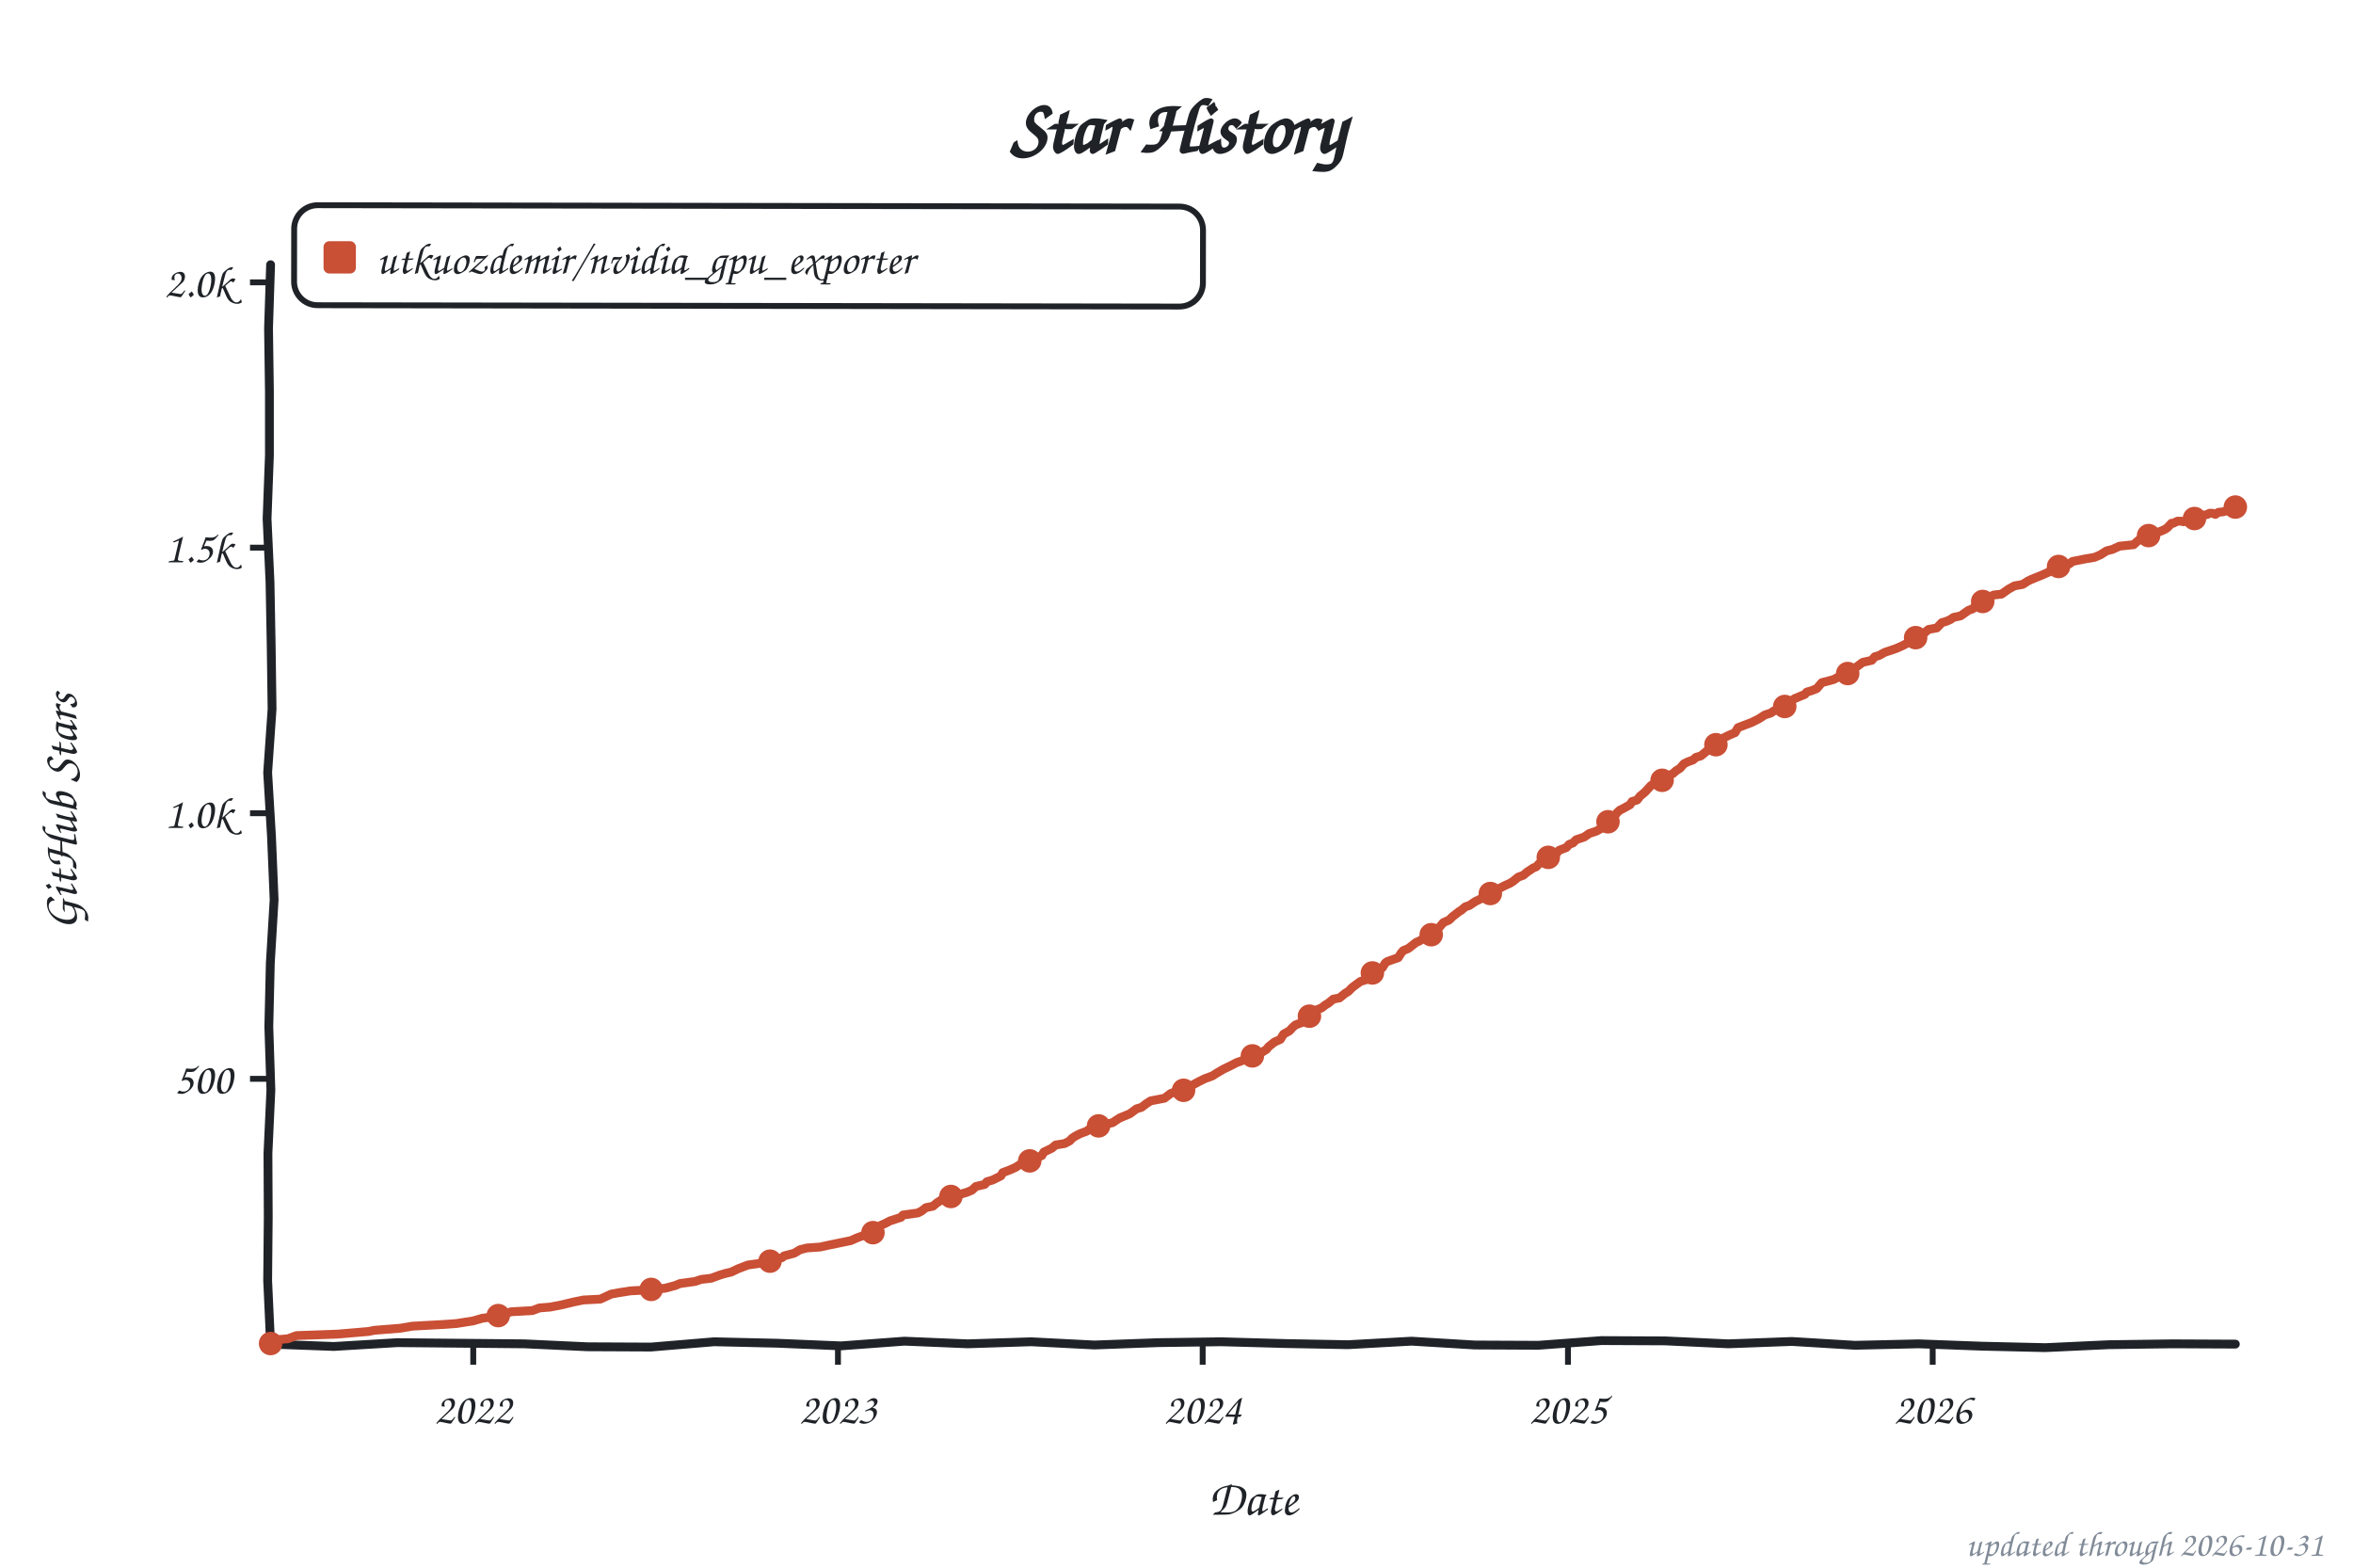
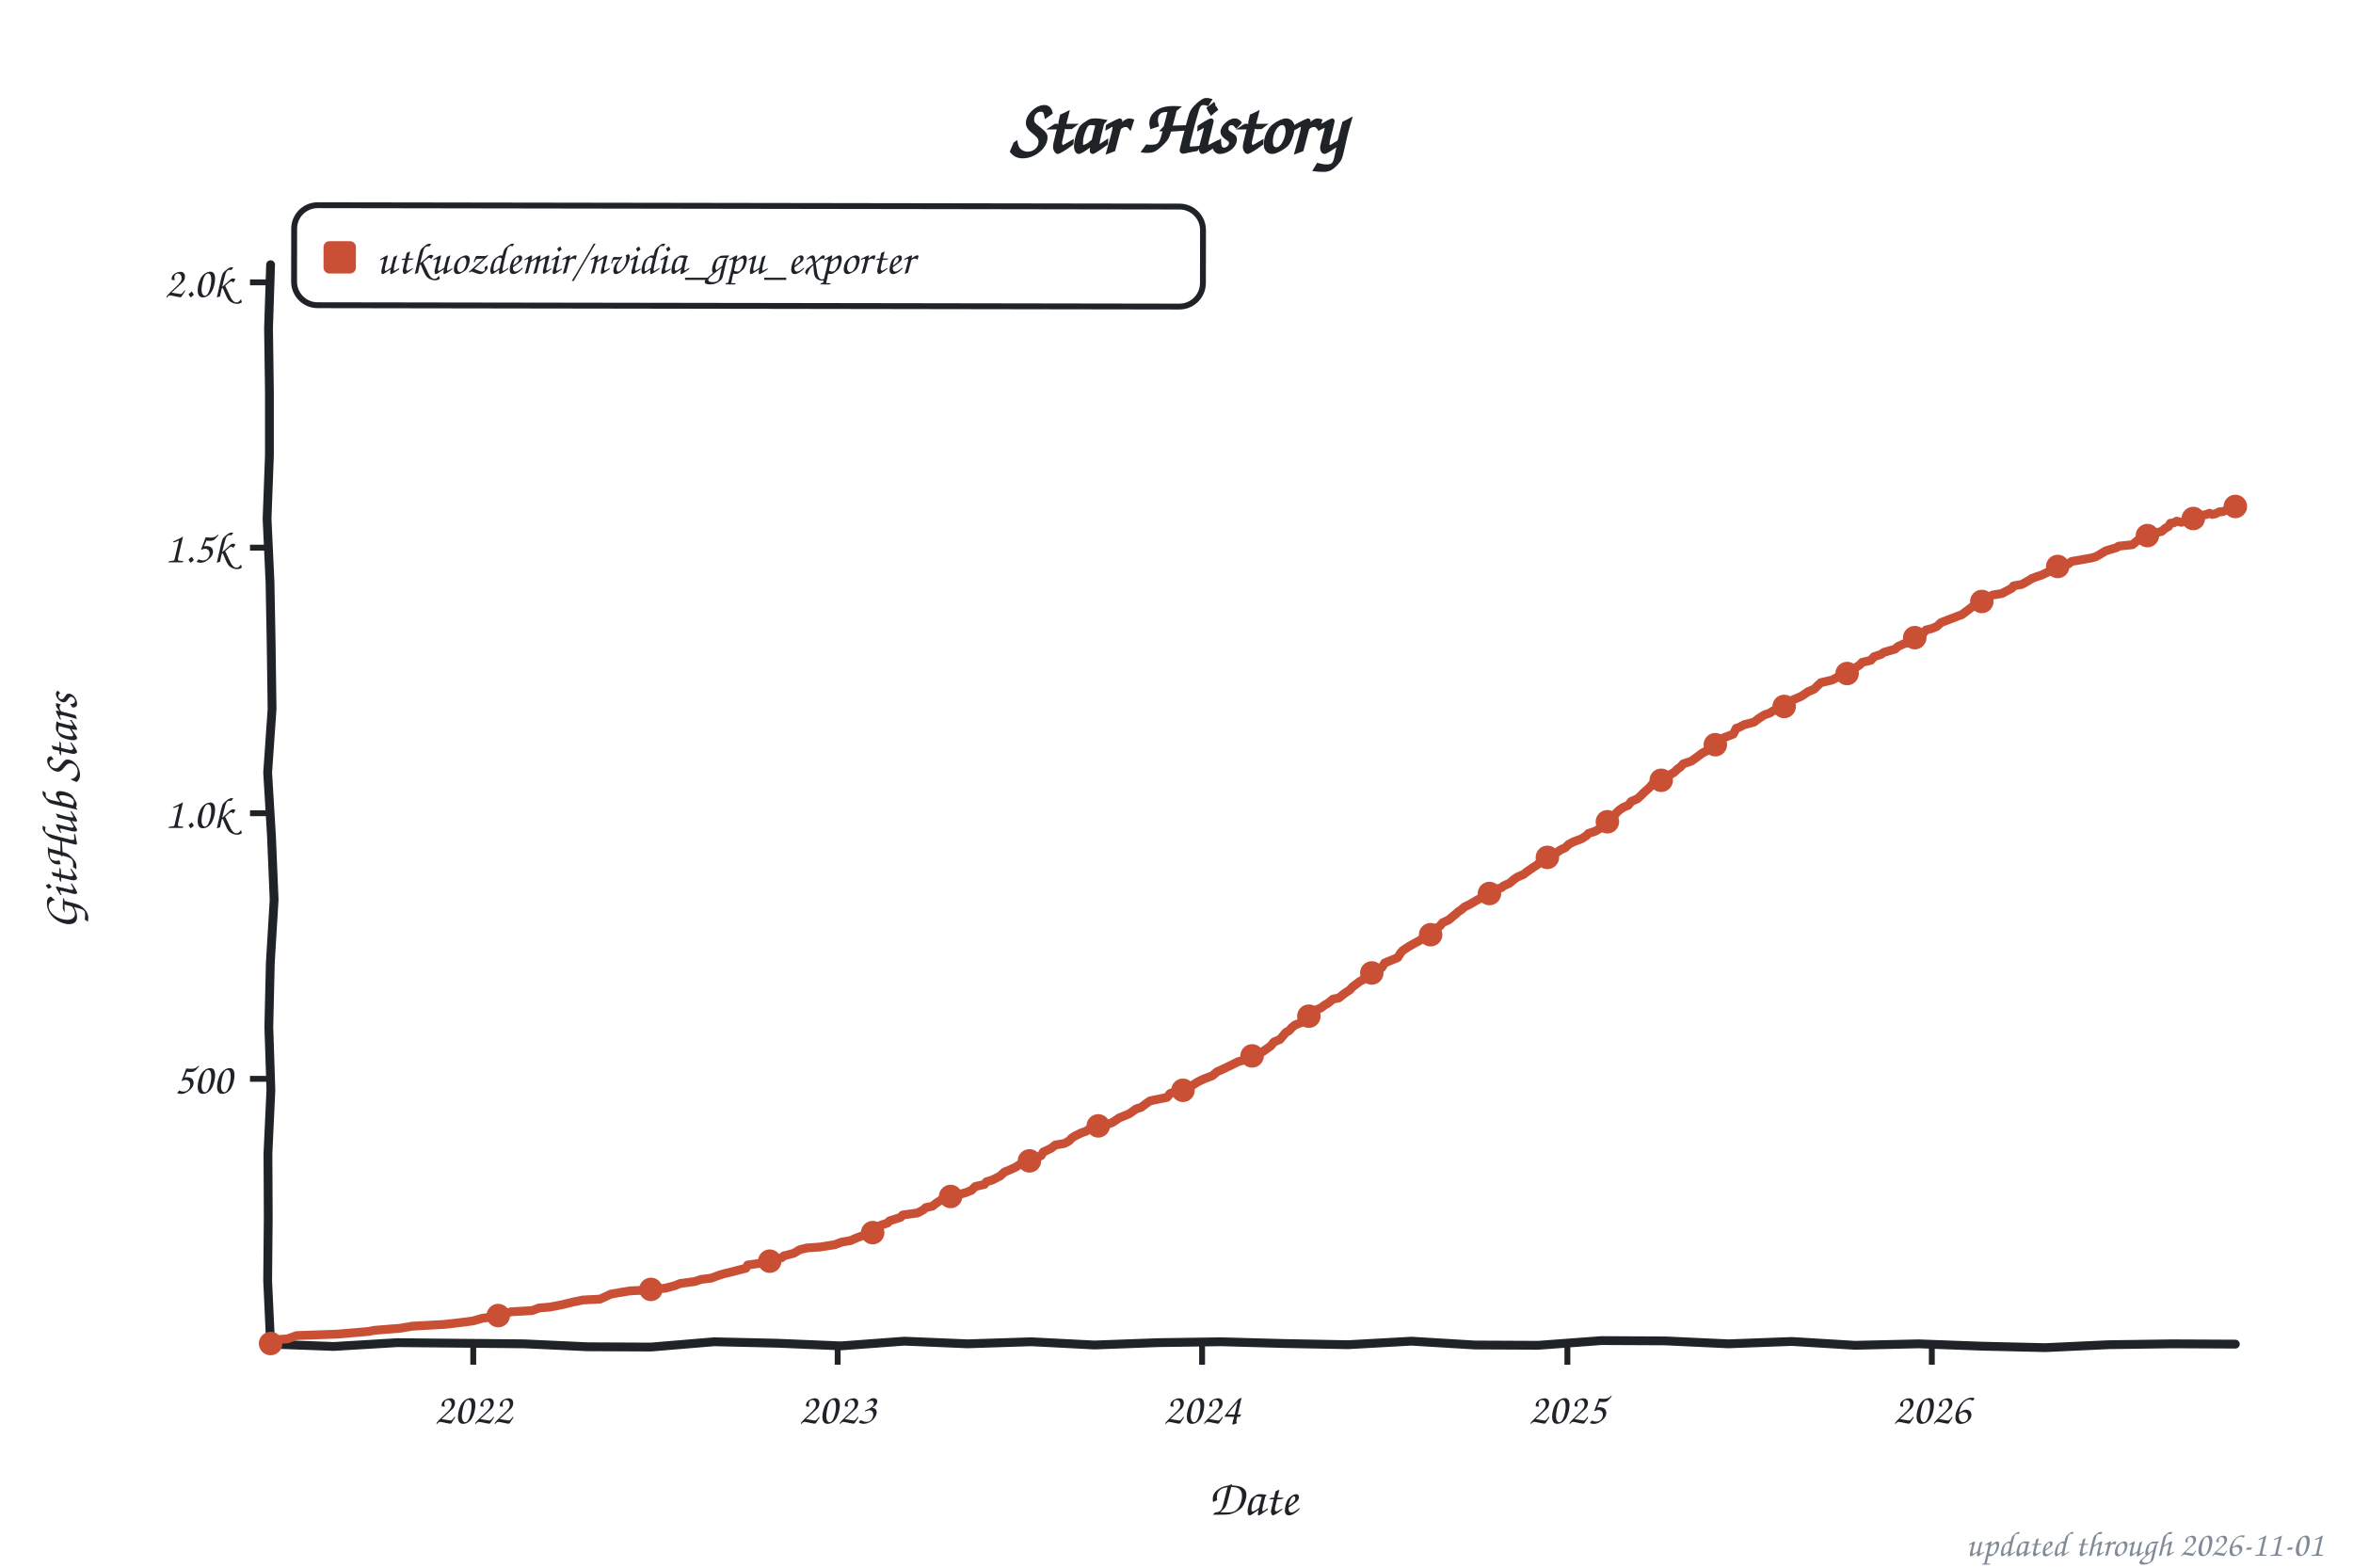
<svg xmlns="http://www.w3.org/2000/svg" width="800" height="533" viewBox="0 0 800 533" role="img" aria-label="Star history of utkuozdemir/nvidia_gpu_exporter">
  <style>text{font-family:"Comic Sans MS","Chalkboard SE","Comic Neue","Marker Felt",cursive}</style>
  <text x="400" y="52" font-size="26" font-weight="bold" text-anchor="middle" fill="#1f2328">Star History</text>
  <rect x="100" y="70" width="309" height="34" rx="8" fill="none" stroke="#1f2328" stroke-width="2" transform="rotate(0.09 254 87)" />
  <rect x="110" y="82" width="11" height="11" rx="2" fill="#c94f35" />
  <text x="128" y="93" font-size="15" fill="#1f2328" textLength="270" lengthAdjust="spacingAndGlyphs">utkuozdemir/nvidia_gpu_exporter</text>
  <line x1="85" y1="366.8" x2="92" y2="366.8" stroke="#1f2328" stroke-width="2" />
  <text x="79" y="371.8" font-size="15" text-anchor="end" fill="#1f2328">500</text>
  <line x1="85" y1="276.5" x2="92" y2="276.5" stroke="#1f2328" stroke-width="2" />
  <text x="79" y="281.5" font-size="15" text-anchor="end" fill="#1f2328">1.0k</text>
  <line x1="85" y1="186.2" x2="92" y2="186.2" stroke="#1f2328" stroke-width="2" />
  <text x="79" y="191.2" font-size="15" text-anchor="end" fill="#1f2328">1.5k</text>
  <line x1="85" y1="96.0" x2="92" y2="96.0" stroke="#1f2328" stroke-width="2" />
  <text x="79" y="101.0" font-size="15" text-anchor="end" fill="#1f2328">2.0k</text>
  <line x1="160.9" y1="457" x2="160.9" y2="464" stroke="#1f2328" stroke-width="2" />
  <text x="160.9" y="484" font-size="15" text-anchor="middle" fill="#1f2328">2022</text>
-   <line x1="284.9" y1="457" x2="284.9" y2="464" stroke="#1f2328" stroke-width="2" />
-   <text x="284.9" y="484" font-size="15" text-anchor="middle" fill="#1f2328">2023</text>
-   <line x1="408.9" y1="457" x2="408.9" y2="464" stroke="#1f2328" stroke-width="2" />
-   <text x="408.9" y="484" font-size="15" text-anchor="middle" fill="#1f2328">2024</text>
-   <line x1="533.1" y1="457" x2="533.1" y2="464" stroke="#1f2328" stroke-width="2" />
-   <text x="533.1" y="484" font-size="15" text-anchor="middle" fill="#1f2328">2025</text>
-   <line x1="657.1" y1="457" x2="657.1" y2="464" stroke="#1f2328" stroke-width="2" />
-   <text x="657.1" y="484" font-size="15" text-anchor="middle" fill="#1f2328">2026</text>
+   <line x1="284.8" y1="457" x2="284.8" y2="464" stroke="#1f2328" stroke-width="2" />
+   <text x="284.8" y="484" font-size="15" text-anchor="middle" fill="#1f2328">2023</text>
+   <line x1="408.7" y1="457" x2="408.7" y2="464" stroke="#1f2328" stroke-width="2" />
+   <text x="408.7" y="484" font-size="15" text-anchor="middle" fill="#1f2328">2024</text>
+   <line x1="532.9" y1="457" x2="532.9" y2="464" stroke="#1f2328" stroke-width="2" />
+   <text x="532.9" y="484" font-size="15" text-anchor="middle" fill="#1f2328">2025</text>
+   <line x1="656.8" y1="457" x2="656.8" y2="464" stroke="#1f2328" stroke-width="2" />
+   <text x="656.8" y="484" font-size="15" text-anchor="middle" fill="#1f2328">2026</text>
  <text x="426" y="515" font-size="17" text-anchor="middle" fill="#1f2328">Date</text>
  <text x="26" y="276" font-size="17" text-anchor="middle" fill="#1f2328" transform="rotate(-90 26 276)">GitHub Stars</text>
  <path d="M 92.0,90.0 L 91.3,111.6 L 91.6,133.2 L 91.6,154.8 L 90.8,176.4 L 91.8,197.9 L 92.2,219.5 L 92.5,241.1 L 91.0,262.7 L 92.3,284.3 L 93.2,305.9 L 91.9,327.5 L 91.4,349.1 L 92.1,370.6 L 91.1,392.2 L 91.2,413.8 L 91.0,435.4 L 92.0,457.0 L 113.5,457.8 L 135.1,456.5 L 156.6,456.7 L 178.2,456.9 L 199.7,457.9 L 221.3,458.0 L 242.8,456.2 L 264.4,456.7 L 285.9,457.6 L 307.5,456.0 L 329.0,456.9 L 350.6,456.2 L 372.1,457.3 L 393.7,456.5 L 415.2,456.2 L 436.8,456.8 L 458.3,457.2 L 479.9,456.0 L 501.4,457.3 L 523.0,457.4 L 544.5,455.8 L 566.1,455.9 L 587.6,456.9 L 609.2,456.1 L 630.7,457.4 L 652.3,456.9 L 673.8,457.7 L 695.4,458.2 L 716.9,457.2 L 738.5,456.9 L 760.0,457.0" fill="none" stroke="#1f2328" stroke-width="3" stroke-linecap="round" stroke-linejoin="round" />
-   <path d="M 92.0,456.8 L 92.7,455.6 L 97.8,455.2 L 100.8,454.1 L 114.8,453.6 L 125.3,452.7 L 127.3,452.3 L 136.1,451.6 L 140.2,450.9 L 151.1,450.3 L 155.2,450.0 L 160.9,449.1 L 164.0,448.2 L 168.4,447.6 L 170.1,447.1 L 173.8,446.0 L 181.0,445.6 L 183.4,444.7 L 187.1,444.4 L 191.2,443.6 L 194.9,442.7 L 198.3,442.0 L 204.1,441.7 L 207.8,440.0 L 210.5,439.5 L 214.3,438.9 L 220.0,438.6 L 226.1,438.0 L 229.5,437.1 L 231.2,436.4 L 236.3,435.7 L 238.4,435.0 L 241.8,434.6 L 244.8,433.5 L 246.5,433.0 L 248.6,432.5 L 250.9,431.4 L 254.3,430.1 L 259.4,429.4 L 261.8,428.8 L 265.9,427.6 L 266.6,427.0 L 270.0,426.1 L 272.0,424.9 L 274.4,424.3 L 278.8,424.0 L 281.5,423.4 L 285.9,422.5 L 289.3,421.8 L 291.3,420.9 L 293.7,420.0 L 295.4,419.3 L 297.8,418.6 L 299.5,416.6 L 300.9,416.0 L 302.6,415.1 L 306.3,413.9 L 307.0,413.1 L 312.1,412.4 L 313.4,411.7 L 314.8,410.6 L 317.2,410.1 L 318.5,409.0 L 320.2,407.9 L 322.3,407.4 L 325.6,406.3 L 328.7,405.4 L 330.4,404.7 L 331.8,403.4 L 334.8,402.7 L 335.5,401.8 L 337.5,401.2 L 340.3,399.8 L 340.9,398.7 L 343.3,397.8 L 345.3,396.9 L 347.0,395.8 L 350.1,394.7 L 354.2,392.9 L 354.9,391.7 L 357.6,390.4 L 358.9,389.3 L 362.0,388.8 L 363.7,387.9 L 364.4,387.1 L 365.4,386.4 L 367.1,385.5 L 369.5,384.6 L 370.1,384.1 L 372.5,383.2 L 373.5,382.8 L 378.3,381.7 L 379.3,381.0 L 380.7,380.1 L 382.4,379.4 L 384.1,378.7 L 386.4,377.0 L 388.1,376.5 L 389.8,375.2 L 391.2,374.3 L 395.9,373.4 L 398.0,371.8 L 399.3,371.3 L 402.7,370.4 L 403.8,369.8 L 405.1,369.1 L 407.5,367.8 L 409.5,366.8 L 412.2,365.8 L 413.6,364.9 L 416.0,363.5 L 418.7,362.2 L 420.4,361.3 L 422.4,360.6 L 423.1,360.1 L 425.8,359.0 L 427.5,358.6 L 428.5,358.1 L 430.6,356.8 L 431.3,355.9 L 433.3,354.3 L 435.3,353.4 L 436.4,351.6 L 438.4,350.5 L 439.4,349.4 L 440.4,348.5 L 442.8,347.6 L 443.8,346.2 L 445.2,345.5 L 446.5,343.8 L 449.3,342.7 L 450.6,341.7 L 451.6,341.1 L 453.3,339.7 L 455.4,339.3 L 457.4,337.7 L 458.4,337.1 L 459.8,335.7 L 462.5,333.7 L 464.2,333.2 L 465.6,332.5 L 466.6,330.8 L 468.6,329.9 L 470.0,329.0 L 471.0,327.4 L 471.7,326.9 L 475.4,325.6 L 476.4,324.0 L 477.1,323.2 L 478.8,322.5 L 481.5,320.4 L 482.5,320.0 L 483.9,319.1 L 485.9,318.4 L 487.0,317.5 L 488.0,316.8 L 489.7,314.9 L 490.7,313.7 L 492.7,312.8 L 493.8,311.7 L 496.1,309.9 L 496.8,309.5 L 498.2,308.3 L 499.5,307.9 L 501.6,306.5 L 504.3,305.2 L 506.0,304.5 L 507.3,302.9 L 509.7,302.1 L 511.4,301.2 L 513.4,300.3 L 514.5,299.6 L 516.2,298.2 L 517.9,297.6 L 519.2,296.5 L 521.3,295.1 L 522.3,294.7 L 524.0,292.9 L 525.0,292.6 L 526.7,291.1 L 527.4,290.8 L 529.4,289.9 L 530.1,289.1 L 532.5,288.2 L 533.5,287.1 L 534.8,286.6 L 535.9,285.5 L 538.6,284.6 L 540.3,283.4 L 542.7,282.6 L 544.0,281.9 L 545.4,281.0 L 547.4,279.2 L 548.4,278.3 L 549.8,276.3 L 550.8,275.4 L 551.5,275.1 L 554.2,273.6 L 554.9,272.5 L 556.6,272.0 L 557.6,270.7 L 559.3,269.3 L 560.3,268.2 L 561.3,267.1 L 564.0,265.5 L 565.7,265.1 L 567.4,263.7 L 568.8,263.0 L 569.8,262.1 L 571.2,261.2 L 572.5,259.7 L 573.9,259.0 L 575.6,258.4 L 576.6,257.5 L 578.3,257.0 L 580.0,255.6 L 581.0,254.7 L 582.7,253.9 L 584.1,252.0 L 585.8,251.0 L 587.8,250.0 L 589.9,249.1 L 590.9,247.4 L 592.2,246.9 L 595.6,245.6 L 598.0,244.4 L 600.0,243.1 L 602.1,242.4 L 603.1,241.7 L 605.8,240.8 L 606.8,240.2 L 608.2,239.3 L 608.9,238.4 L 610.2,237.5 L 613.6,236.1 L 614.3,235.3 L 616.0,234.8 L 617.7,234.1 L 619.4,232.1 L 622.1,231.4 L 623.5,231.0 L 625.5,229.9 L 627.6,229.6 L 628.9,228.7 L 630.3,227.6 L 631.0,226.9 L 633.3,225.2 L 636.4,224.5 L 637.4,223.3 L 638.8,222.9 L 640.8,221.8 L 643.5,220.9 L 644.9,220.4 L 646.9,219.5 L 648.6,218.6 L 650.0,217.3 L 652.3,216.4 L 654.4,215.1 L 655.7,214.0 L 658.5,213.5 L 660.2,211.7 L 661.9,211.2 L 663.2,210.6 L 664.2,209.9 L 666.6,209.4 L 669.3,207.5 L 670.7,207.0 L 672.4,205.2 L 673.7,204.7 L 675.1,203.8 L 677.8,202.3 L 680.5,202.0 L 682.9,200.3 L 684.9,199.2 L 687.7,198.7 L 689.4,197.6 L 690.4,197.1 L 692.1,196.4 L 694.1,195.6 L 696.8,194.4 L 697.5,193.3 L 700.6,192.2 L 703.6,191.7 L 704.6,190.9 L 709.1,190.0 L 712.1,189.5 L 714.2,188.6 L 716.2,187.3 L 718.2,186.8 L 720.6,185.7 L 725.4,185.2 L 726.4,184.3 L 727.7,183.2 L 729.8,182.3 L 732.8,181.4 L 733.5,181.0 L 734.9,180.5 L 736.2,179.9 L 736.9,179.4 L 738.3,177.9 L 738.9,177.9 L 740.3,177.2 L 741.7,177.2 L 742.3,177.4 L 743.7,176.9 L 744.4,177.0 L 745.7,176.7 L 747.1,176.0 L 748.1,175.6 L 749.1,175.2 L 750.5,174.9 L 751.2,174.5 L 752.2,174.5 L 753.2,174.9 L 754.2,174.2 L 755.9,174.0 L 756.6,173.8 L 757.6,173.3 L 758.6,172.5 L 760.0,172.4" fill="none" stroke="#c94f35" stroke-width="3" stroke-linecap="round" stroke-linejoin="round" />
+   <path d="M 92.0,456.8 L 92.7,455.6 L 97.8,455.2 L 100.8,454.1 L 114.7,453.6 L 125.3,452.7 L 127.3,452.3 L 136.1,451.6 L 140.2,450.9 L 151.1,450.3 L 157.2,449.6 L 160.9,449.1 L 164.0,448.2 L 168.4,447.6 L 170.1,447.1 L 173.8,446.0 L 180.9,445.6 L 183.3,444.7 L 187.0,444.4 L 191.1,443.6 L 194.8,442.7 L 198.2,442.0 L 204.0,441.7 L 207.7,440.0 L 210.5,439.5 L 214.2,438.9 L 220.0,438.6 L 226.1,438.0 L 229.5,437.1 L 231.2,436.4 L 236.3,435.7 L 238.3,435.0 L 241.7,434.6 L 244.7,433.5 L 246.4,433.0 L 248.5,432.5 L 253.6,431.2 L 254.2,430.1 L 259.3,429.4 L 261.7,428.8 L 265.8,427.6 L 266.5,427.0 L 269.9,426.1 L 271.9,424.9 L 274.3,424.3 L 278.7,424.0 L 283.8,423.2 L 286.2,422.3 L 289.2,421.8 L 291.2,420.9 L 293.6,420.0 L 295.3,419.3 L 297.7,418.6 L 299.4,416.6 L 301.8,415.8 L 302.4,415.1 L 306.2,413.9 L 306.9,413.1 L 312.0,412.4 L 314.0,411.3 L 314.7,410.6 L 317.0,410.1 L 318.4,409.0 L 320.1,407.9 L 322.8,407.0 L 325.5,406.3 L 328.6,405.4 L 330.3,404.7 L 331.6,403.4 L 334.7,402.7 L 335.4,401.8 L 337.4,401.2 L 340.1,399.8 L 341.5,398.5 L 343.2,397.8 L 345.2,396.9 L 346.9,395.8 L 350.0,394.7 L 354.0,392.9 L 354.7,391.7 L 357.4,390.4 L 358.8,389.3 L 361.8,388.8 L 363.5,387.9 L 364.2,387.1 L 365.2,386.4 L 367.6,385.2 L 369.3,384.6 L 370.0,384.1 L 372.4,383.2 L 375.8,382.5 L 378.1,381.7 L 379.2,381.0 L 380.5,380.1 L 382.2,379.4 L 383.9,378.7 L 386.3,377.0 L 388.0,376.5 L 389.7,375.2 L 391.0,374.3 L 396.8,373.1 L 397.8,371.8 L 399.2,371.3 L 402.6,370.4 L 404.3,369.5 L 405.6,368.9 L 407.3,367.8 L 409.4,366.8 L 412.1,365.8 L 413.8,364.4 L 415.8,363.5 L 418.5,362.2 L 420.9,361.0 L 422.3,360.6 L 424.0,359.7 L 425.7,359.0 L 427.4,358.6 L 429.4,357.5 L 430.4,356.8 L 432.1,355.6 L 433.1,354.3 L 435.2,353.4 L 437.2,351.0 L 438.2,350.5 L 439.2,349.4 L 440.3,348.5 L 442.6,347.6 L 443.7,346.2 L 445.0,345.5 L 446.4,343.8 L 449.1,342.7 L 450.4,341.7 L 451.5,341.1 L 453.2,339.7 L 455.2,339.3 L 457.2,337.7 L 458.9,336.6 L 459.9,335.5 L 462.3,333.7 L 464.4,332.6 L 465.7,332.1 L 466.7,330.6 L 468.4,329.9 L 469.8,329.0 L 470.8,327.4 L 472.5,326.7 L 475.2,325.6 L 476.2,324.0 L 476.9,323.2 L 479.0,321.8 L 480.6,320.9 L 482.3,320.0 L 483.7,319.1 L 486.1,318.2 L 487.4,317.1 L 488.5,315.5 L 489.5,314.9 L 490.5,313.7 L 492.5,312.8 L 494.9,310.8 L 495.9,309.9 L 496.6,309.5 L 498.0,308.3 L 499.7,307.5 L 502.4,305.9 L 504.1,305.2 L 505.8,304.5 L 507.5,302.7 L 510.5,301.8 L 511.2,301.2 L 513.2,300.3 L 514.6,299.1 L 515.9,298.2 L 518.0,297.3 L 519.0,296.5 L 521.0,295.1 L 522.7,294.0 L 523.8,292.9 L 525.1,292.4 L 526.5,291.1 L 527.5,290.4 L 529.2,289.9 L 530.5,289.0 L 532.2,288.2 L 533.3,287.1 L 535.0,286.2 L 537.7,285.2 L 539.4,284.1 L 540.0,283.4 L 542.4,282.6 L 544.1,281.6 L 545.8,279.9 L 547.2,279.2 L 548.2,278.3 L 549.6,276.3 L 550.6,275.4 L 551.9,274.5 L 553.6,273.8 L 554.6,272.5 L 556.7,271.6 L 558.0,270.4 L 559.1,269.3 L 560.8,267.8 L 561.8,266.6 L 563.8,265.5 L 565.8,264.9 L 567.2,263.7 L 569.2,262.6 L 570.3,261.5 L 571.3,260.8 L 572.3,259.7 L 575.0,258.8 L 576.0,258.1 L 577.0,257.4 L 578.7,256.1 L 580.4,255.2 L 581.1,254.5 L 583.2,253.2 L 584.2,251.8 L 585.9,250.9 L 589.3,249.6 L 590.3,247.6 L 591.3,247.3 L 593.0,246.4 L 596.4,245.5 L 597.8,244.4 L 599.8,243.1 L 601.8,242.4 L 602.8,241.7 L 605.6,240.8 L 606.9,239.9 L 607.9,239.3 L 609.0,238.2 L 612.3,236.8 L 613.4,236.1 L 614.7,235.2 L 616.8,234.3 L 618.1,233.0 L 619.1,232.1 L 622.9,231.2 L 623.9,230.7 L 625.2,229.9 L 627.3,229.6 L 628.6,228.7 L 630.0,227.6 L 632.4,226.0 L 633.1,225.2 L 636.1,224.5 L 637.1,223.3 L 639.5,222.5 L 640.5,221.8 L 644.3,220.7 L 645.3,219.8 L 647.3,218.9 L 649.0,218.4 L 649.7,217.3 L 653.4,215.9 L 654.8,214.2 L 656.8,213.7 L 658.5,213.0 L 659.9,211.7 L 662.2,210.8 L 663.3,210.4 L 665.6,209.5 L 667.0,209.0 L 669.0,207.5 L 671.1,205.9 L 672.1,205.2 L 673.8,204.5 L 675.8,203.2 L 677.5,202.3 L 680.6,201.8 L 684.0,200.0 L 684.6,199.2 L 687.4,198.7 L 689.7,197.4 L 690.8,196.7 L 692.1,196.2 L 694.2,195.5 L 696.5,194.4 L 699.2,192.9 L 700.3,192.2 L 703.3,191.7 L 704.3,190.9 L 711.1,189.7 L 712.5,189.3 L 713.8,188.6 L 715.9,187.3 L 719.6,186.2 L 720.3,185.7 L 725.0,185.2 L 726.1,184.3 L 727.4,183.2 L 729.5,182.3 L 732.5,181.4 L 733.5,181.0 L 734.9,180.7 L 736.2,179.6 L 737.3,179.0 L 737.9,177.9 L 739.0,177.8 L 740.0,177.2 L 741.7,177.6 L 742.3,177.4 L 743.4,176.9 L 744.4,176.5 L 745.7,176.3 L 747.1,176.0 L 747.8,175.6 L 748.8,175.2 L 750.2,174.9 L 751.2,174.5 L 752.2,174.9 L 753.2,174.7 L 754.6,174.0 L 755.6,174.0 L 756.6,173.6 L 758.0,173.1 L 758.6,172.5 L 760.0,172.2" fill="none" stroke="#c94f35" stroke-width="3" stroke-linecap="round" stroke-linejoin="round" />
  <circle cx="92.0" cy="456.8" r="4" fill="#c94f35" />
  <circle cx="169.4" cy="447.3" r="4" fill="#c94f35" />
-   <circle cx="221.4" cy="438.4" r="4" fill="#c94f35" />
-   <circle cx="261.8" cy="428.8" r="4" fill="#c94f35" />
-   <circle cx="296.8" cy="419.1" r="4" fill="#c94f35" />
-   <circle cx="323.3" cy="406.8" r="4" fill="#c94f35" />
-   <circle cx="350.1" cy="394.7" r="4" fill="#c94f35" />
-   <circle cx="373.5" cy="382.8" r="4" fill="#c94f35" />
-   <circle cx="402.4" cy="370.7" r="4" fill="#c94f35" />
-   <circle cx="425.8" cy="359.0" r="4" fill="#c94f35" />
-   <circle cx="445.2" cy="345.5" r="4" fill="#c94f35" />
-   <circle cx="466.6" cy="330.8" r="4" fill="#c94f35" />
-   <circle cx="486.6" cy="317.8" r="4" fill="#c94f35" />
-   <circle cx="506.7" cy="303.8" r="4" fill="#c94f35" />
-   <circle cx="526.4" cy="291.5" r="4" fill="#c94f35" />
-   <circle cx="546.7" cy="279.4" r="4" fill="#c94f35" />
-   <circle cx="565.1" cy="265.3" r="4" fill="#c94f35" />
-   <circle cx="583.4" cy="253.2" r="4" fill="#c94f35" />
-   <circle cx="606.8" cy="240.2" r="4" fill="#c94f35" />
-   <circle cx="628.2" cy="229.0" r="4" fill="#c94f35" />
-   <circle cx="651.3" cy="216.8" r="4" fill="#c94f35" />
-   <circle cx="674.1" cy="204.5" r="4" fill="#c94f35" />
-   <circle cx="699.9" cy="192.6" r="4" fill="#c94f35" />
-   <circle cx="730.5" cy="182.1" r="4" fill="#c94f35" />
-   <circle cx="746.1" cy="176.3" r="4" fill="#c94f35" />
-   <circle cx="760.0" cy="172.4" r="4" fill="#c94f35" />
-   <text x="790" y="529" font-size="12" text-anchor="end" fill="#818b98">updated through 2026-10-31</text>
+   <circle cx="221.3" cy="438.4" r="4" fill="#c94f35" />
+   <circle cx="261.7" cy="428.8" r="4" fill="#c94f35" />
+   <circle cx="296.7" cy="419.1" r="4" fill="#c94f35" />
+   <circle cx="323.2" cy="406.8" r="4" fill="#c94f35" />
+   <circle cx="350.0" cy="394.7" r="4" fill="#c94f35" />
+   <circle cx="373.4" cy="382.8" r="4" fill="#c94f35" />
+   <circle cx="402.2" cy="370.7" r="4" fill="#c94f35" />
+   <circle cx="425.7" cy="359.0" r="4" fill="#c94f35" />
+   <circle cx="445.0" cy="345.5" r="4" fill="#c94f35" />
+   <circle cx="466.4" cy="330.8" r="4" fill="#c94f35" />
+   <circle cx="486.4" cy="317.8" r="4" fill="#c94f35" />
+   <circle cx="506.4" cy="303.8" r="4" fill="#c94f35" />
+   <circle cx="526.1" cy="291.5" r="4" fill="#c94f35" />
+   <circle cx="546.5" cy="279.4" r="4" fill="#c94f35" />
+   <circle cx="564.8" cy="265.3" r="4" fill="#c94f35" />
+   <circle cx="583.2" cy="253.2" r="4" fill="#c94f35" />
+   <circle cx="606.6" cy="240.2" r="4" fill="#c94f35" />
+   <circle cx="628.0" cy="229.0" r="4" fill="#c94f35" />
+   <circle cx="651.0" cy="216.8" r="4" fill="#c94f35" />
+   <circle cx="673.8" cy="204.5" r="4" fill="#c94f35" />
+   <circle cx="699.6" cy="192.6" r="4" fill="#c94f35" />
+   <circle cx="730.1" cy="182.1" r="4" fill="#c94f35" />
+   <circle cx="745.7" cy="176.3" r="4" fill="#c94f35" />
+   <circle cx="760.0" cy="172.2" r="4" fill="#c94f35" />
+   <text x="790" y="529" font-size="12" text-anchor="end" fill="#818b98">updated through 2026-11-01</text>
</svg>
